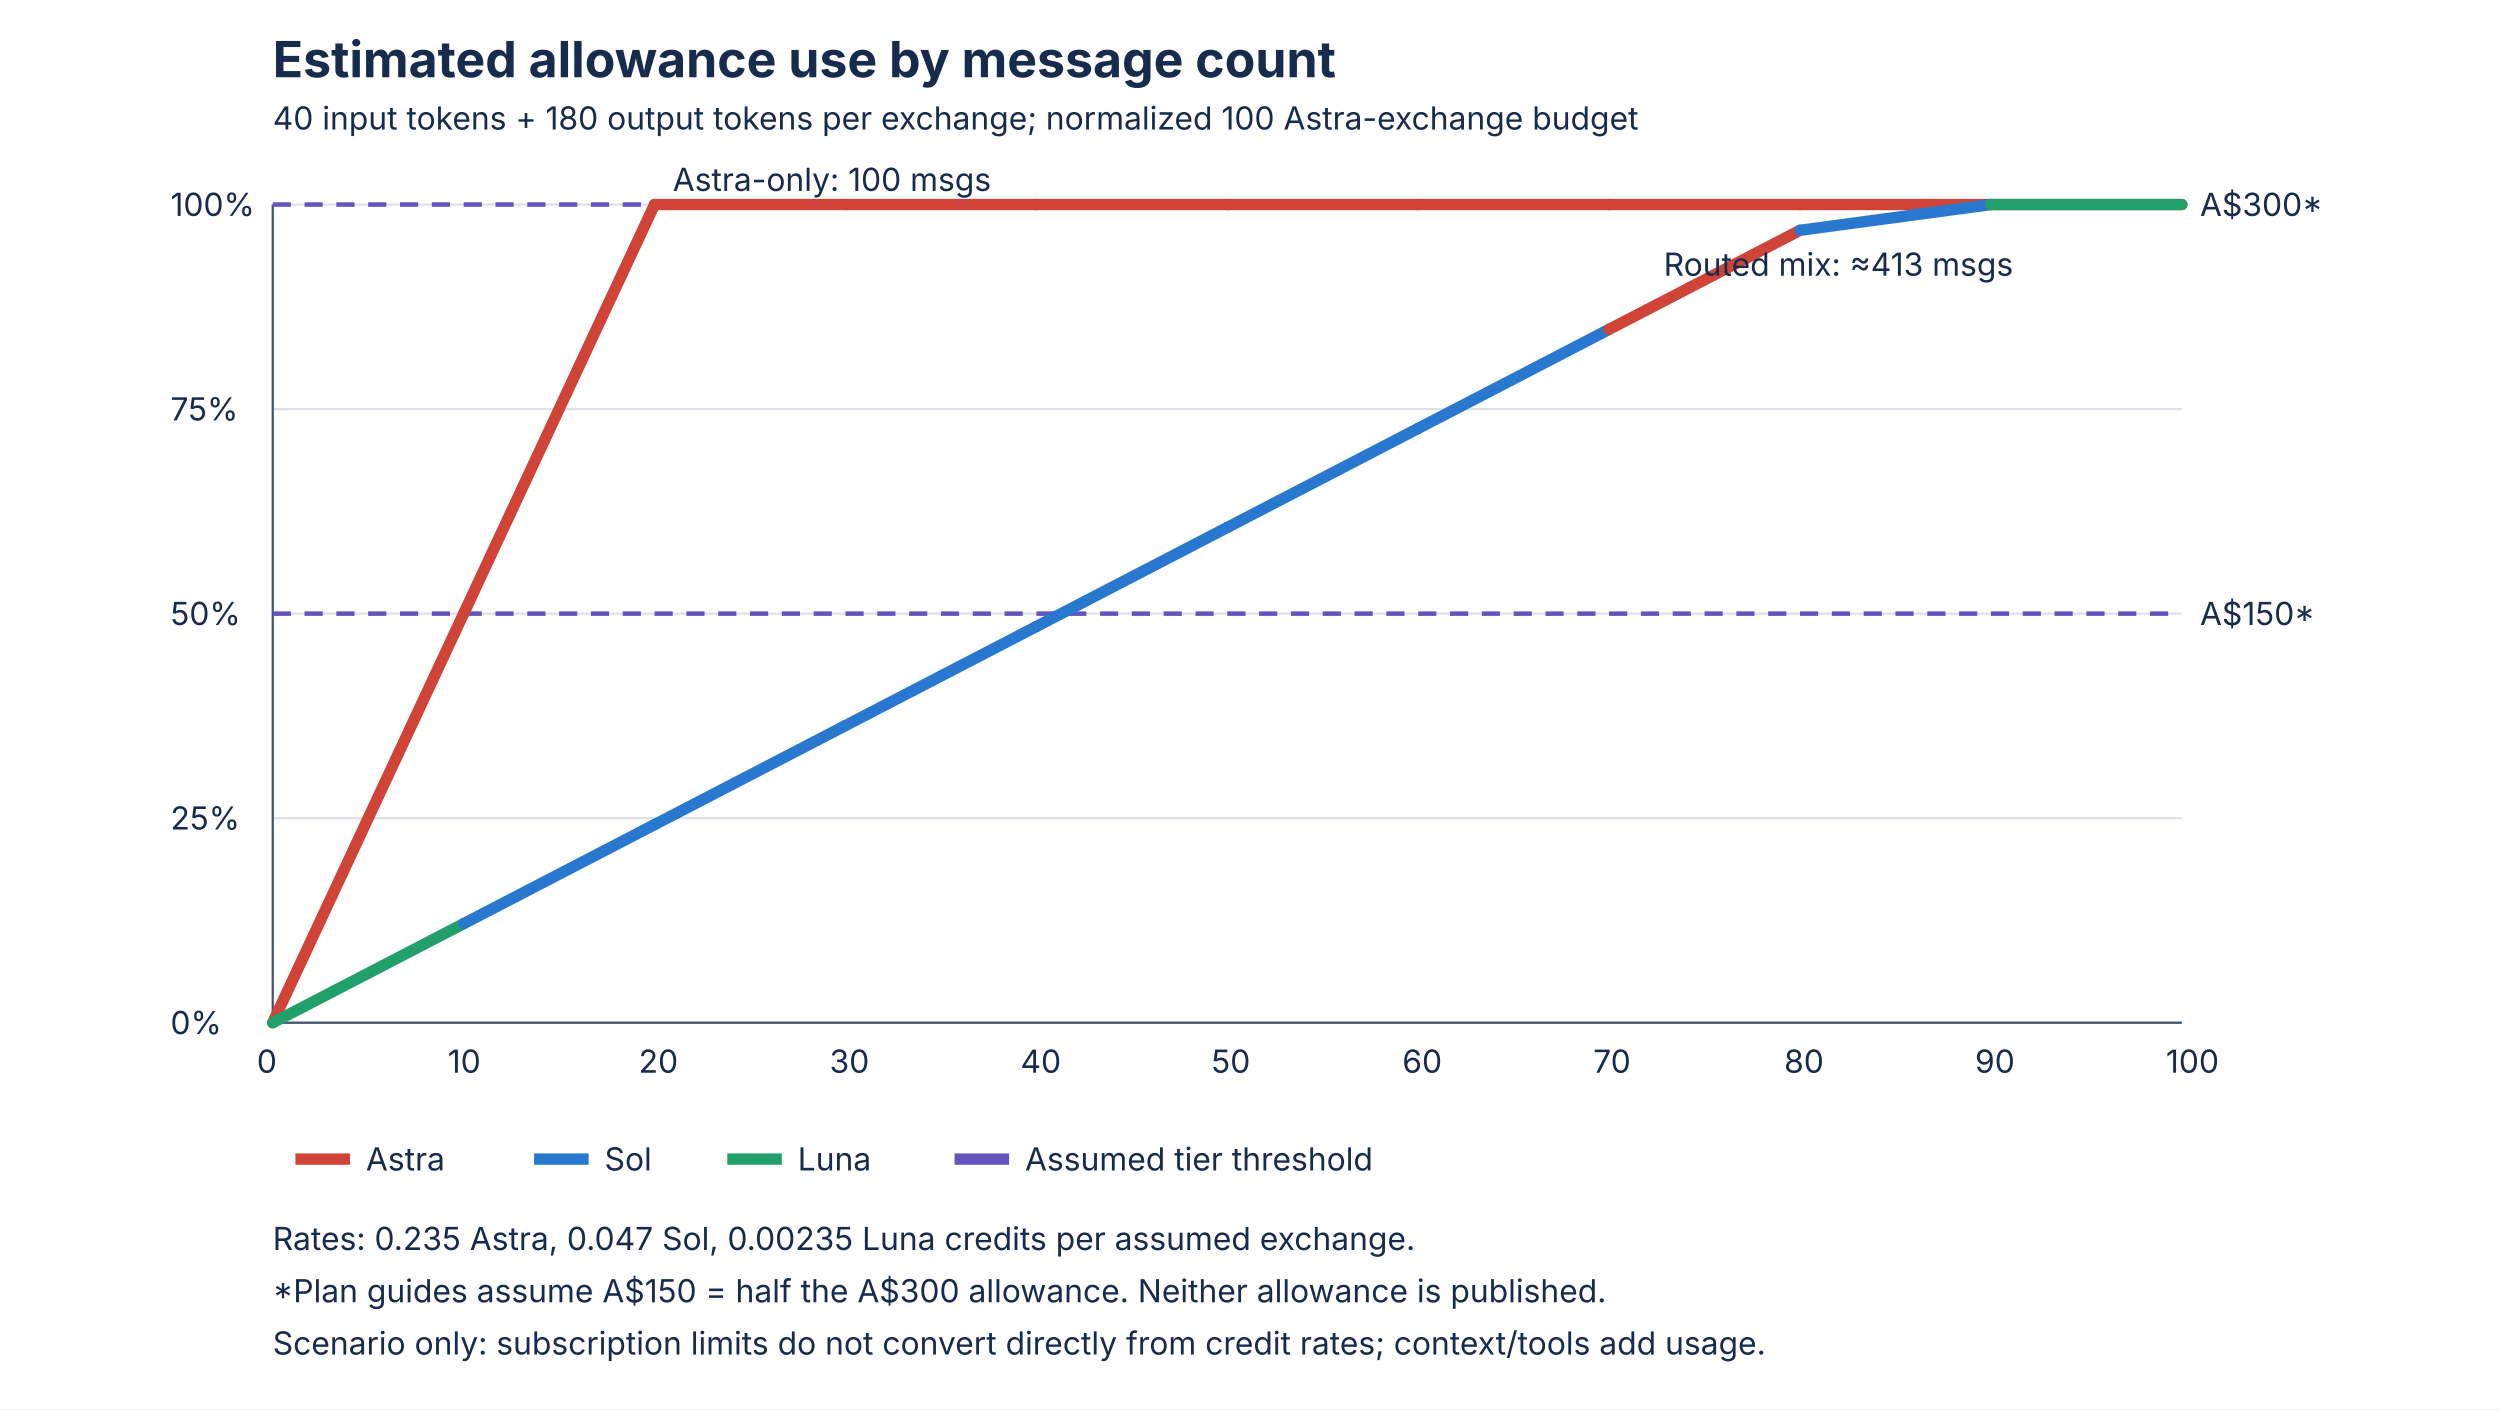
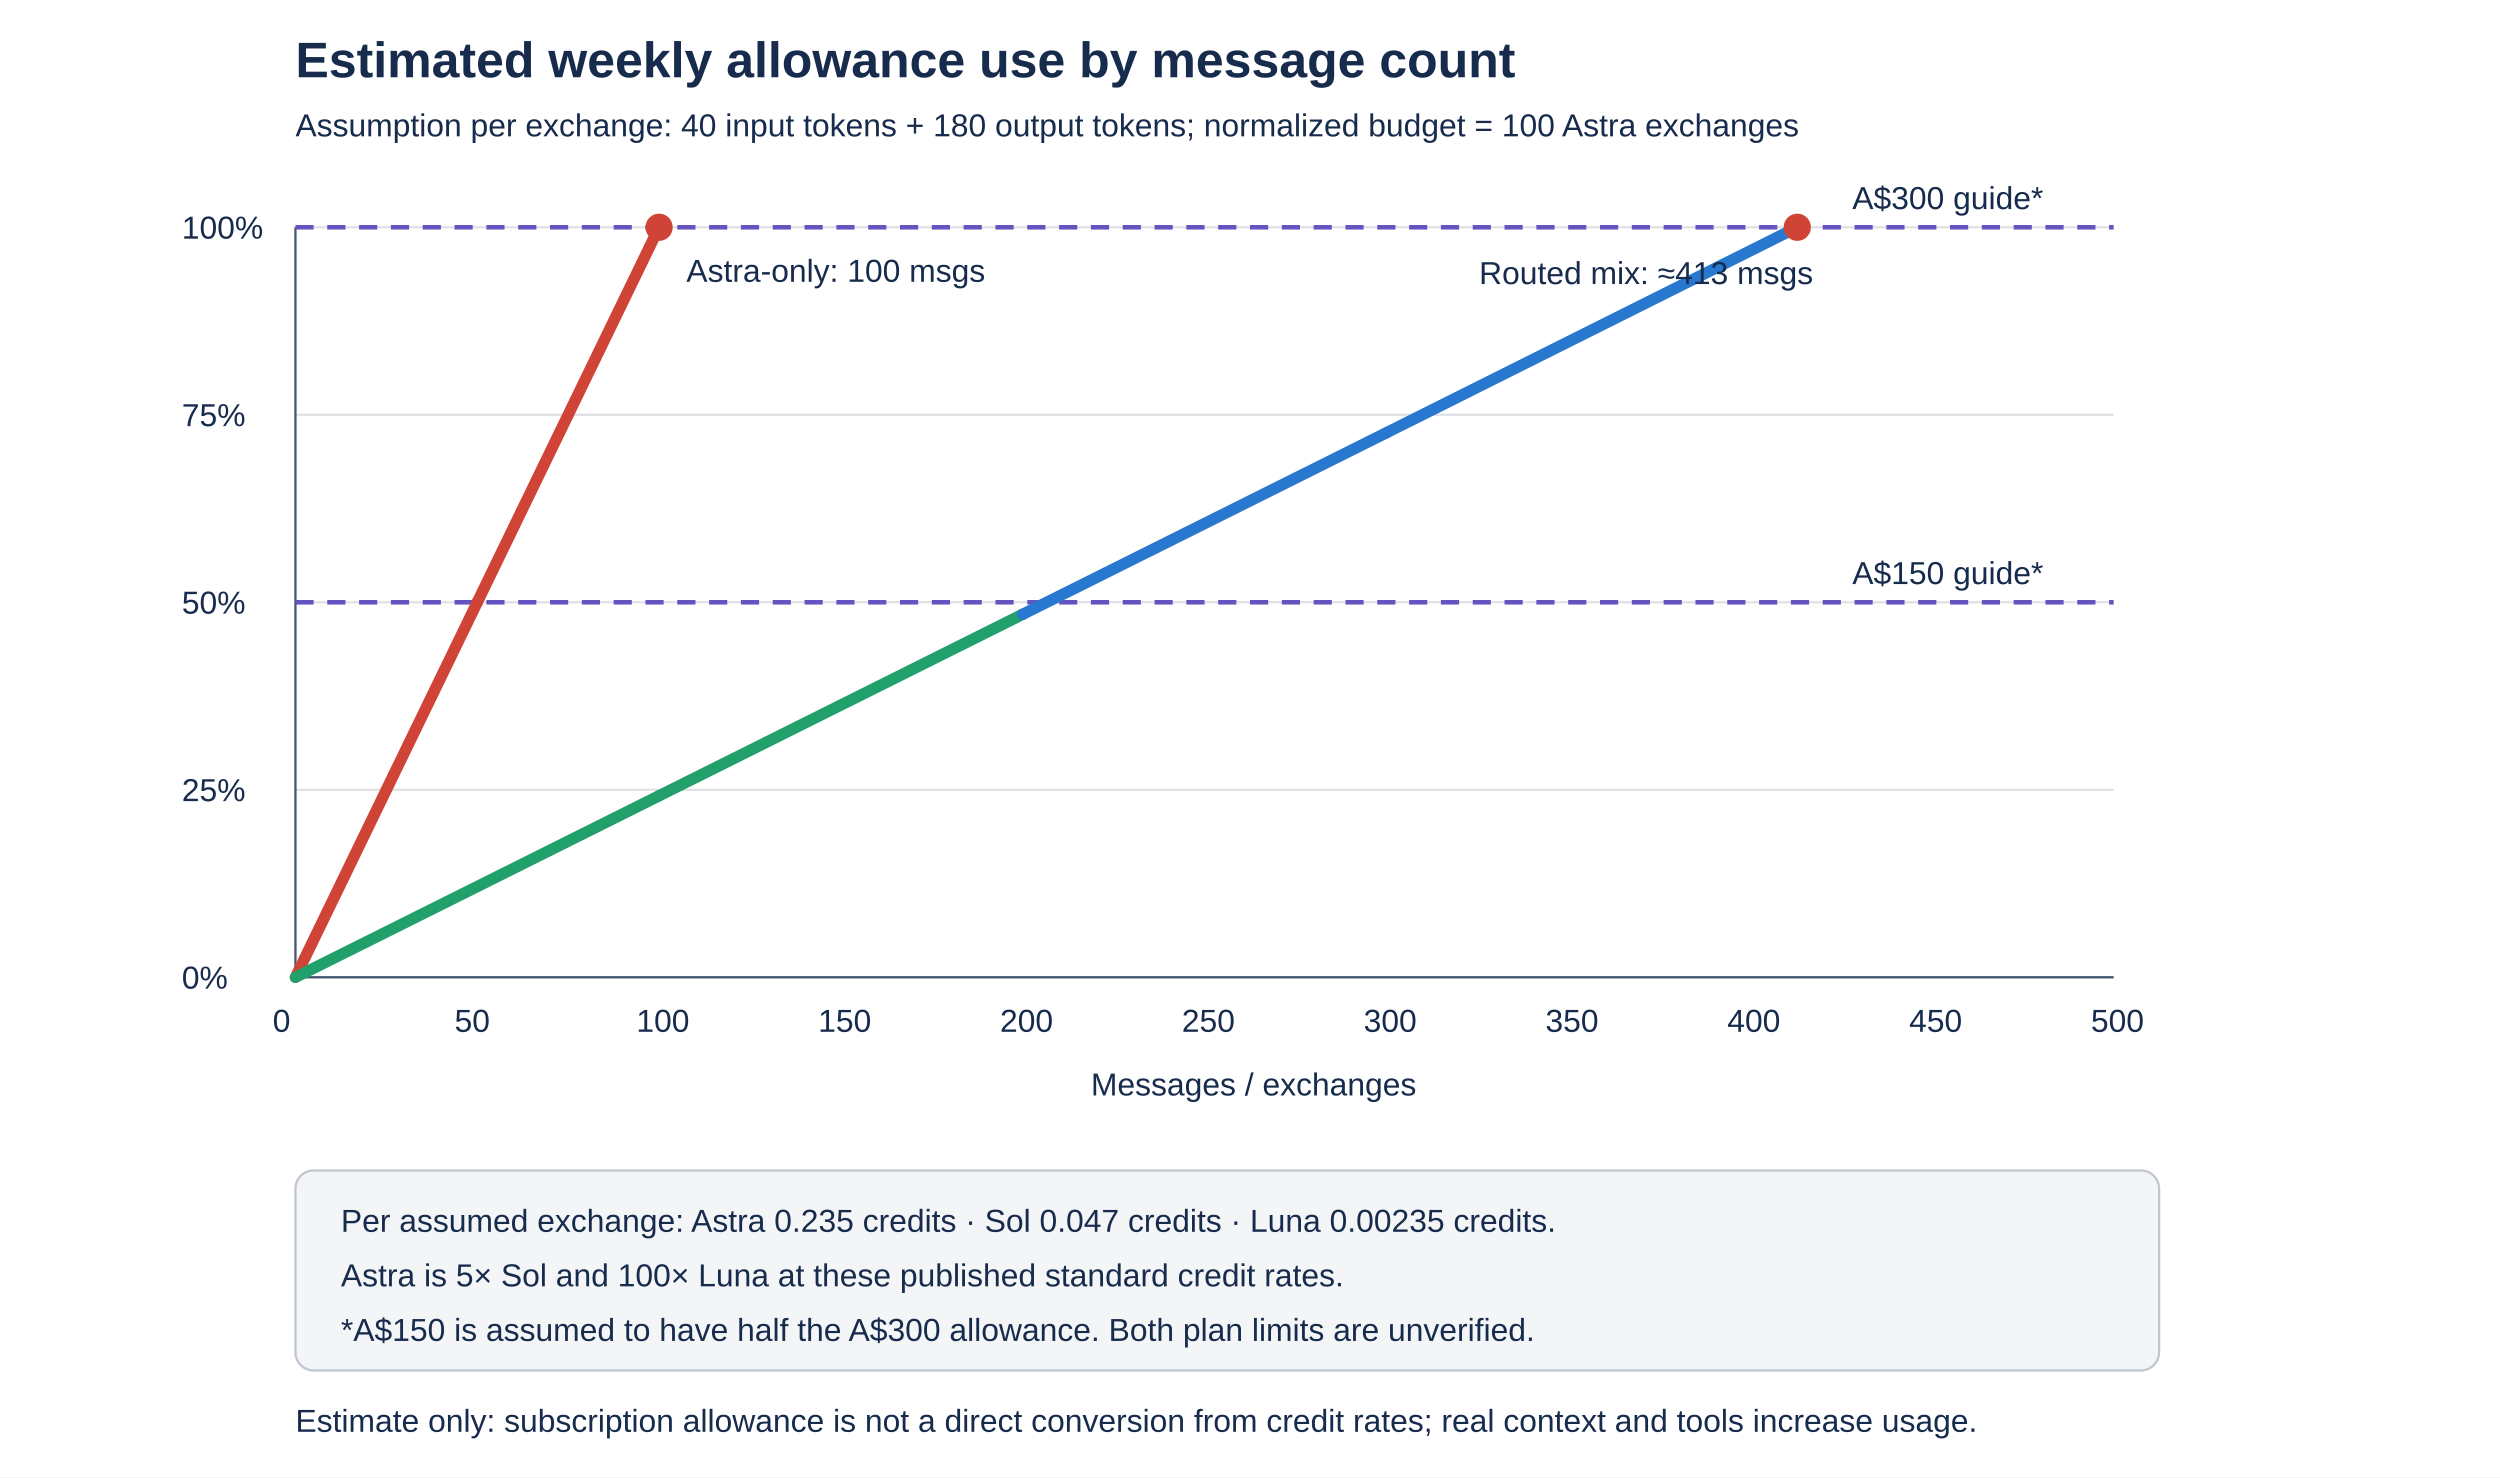
- <svg xmlns="http://www.w3.org/2000/svg" width="1100" height="620" viewBox="0 0 1100 620">
+ <svg xmlns="http://www.w3.org/2000/svg" width="1100" height="650" viewBox="0 0 1100 650">
  <rect width="100%" height="100%" fill="#fff" />
-   <style>text{font-family:Inter,Arial,sans-serif;fill:#172b4d}.small{font-size:14px}.title{font-size:22px;font-weight:700}</style>
-   <text x="120" y="34" class="title">Estimated allowance use by message count</text>
-   <text x="120" y="57" class="small">40 input tokens + 180 output tokens per exchange; normalized 100 Astra-exchange budget</text>
-   <line x1="120" y1="450.0" x2="960" y2="450.0" stroke="#dfe1e6" />
-   <text x="75" y="455.0" class="small">0%</text>
-   <line x1="120" y1="360.0" x2="960" y2="360.0" stroke="#dfe1e6" />
-   <text x="75" y="365.0" class="small">25%</text>
-   <line x1="120" y1="270.0" x2="960" y2="270.0" stroke="#dfe1e6" />
-   <text x="75" y="275.0" class="small">50%</text>
-   <line x1="120" y1="180.0" x2="960" y2="180.0" stroke="#dfe1e6" />
-   <text x="75" y="185.0" class="small">75%</text>
-   <line x1="120" y1="90.0" x2="960" y2="90.0" stroke="#dfe1e6" />
-   <text x="75" y="95.0" class="small">100%</text>
-   <line x1="120" y1="90" x2="120" y2="450" stroke="#44546f" />
-   <line x1="120" y1="450" x2="960" y2="450" stroke="#44546f" />
-   <line x1="120" y1="270.0" x2="960" y2="270.0" stroke="#6554c0" stroke-width="2" stroke-dasharray="8 6" />
-   <text x="968" y="275.0" class="small">A$150*</text>
-   <line x1="120" y1="90.0" x2="960" y2="90.0" stroke="#6554c0" stroke-width="2" stroke-dasharray="8 6" />
-   <text x="968" y="95.0" class="small">A$300*</text>
-   <text x="113.0" y="472" class="small">0</text>
-   <text x="197.0" y="472" class="small">10</text>
-   <text x="281.0" y="472" class="small">20</text>
-   <text x="365.0" y="472" class="small">30</text>
-   <text x="449.0" y="472" class="small">40</text>
-   <text x="533.0" y="472" class="small">50</text>
-   <text x="617.0" y="472" class="small">60</text>
-   <text x="701.0" y="472" class="small">70</text>
-   <text x="785.0" y="472" class="small">80</text>
-   <text x="869.0" y="472" class="small">90</text>
-   <text x="953.0" y="472" class="small">100</text>
-   <line x1="120.0" y1="450.0" x2="204.0" y2="270.0" stroke="#d04437" stroke-width="5" stroke-linecap="round" />
-   <line x1="120.0" y1="450.0" x2="204.0" y2="406.416" stroke="#22a06b" stroke-width="5" stroke-linecap="round" />
-   <line x1="204.0" y1="270.0" x2="288.0" y2="90.0" stroke="#d04437" stroke-width="5" stroke-linecap="round" />
-   <line x1="204.0" y1="406.416" x2="288.0" y2="362.833" stroke="#2878d0" stroke-width="5" stroke-linecap="round" />
-   <line x1="288.0" y1="90.0" x2="372.0" y2="90.0" stroke="#d04437" stroke-width="5" stroke-linecap="round" />
-   <line x1="288.0" y1="362.833" x2="372.0" y2="319.249" stroke="#2878d0" stroke-width="5" stroke-linecap="round" />
-   <line x1="372.0" y1="90.0" x2="456.0" y2="90.0" stroke="#d04437" stroke-width="5" stroke-linecap="round" />
-   <line x1="372.0" y1="319.249" x2="456.0" y2="275.666" stroke="#2878d0" stroke-width="5" stroke-linecap="round" />
-   <line x1="456.0" y1="90.0" x2="540.0" y2="90.0" stroke="#d04437" stroke-width="5" stroke-linecap="round" />
-   <line x1="456.0" y1="275.666" x2="540.0" y2="232.082" stroke="#2878d0" stroke-width="5" stroke-linecap="round" />
-   <line x1="540.0" y1="90.0" x2="624.0" y2="90.0" stroke="#d04437" stroke-width="5" stroke-linecap="round" />
-   <line x1="540.0" y1="232.082" x2="624.0" y2="188.499" stroke="#2878d0" stroke-width="5" stroke-linecap="round" />
-   <line x1="624.0" y1="90.0" x2="708.0" y2="90.0" stroke="#d04437" stroke-width="5" stroke-linecap="round" />
-   <line x1="624.0" y1="188.499" x2="708.0" y2="144.915" stroke="#2878d0" stroke-width="5" stroke-linecap="round" />
-   <line x1="708.0" y1="90.0" x2="792.0" y2="90.0" stroke="#d04437" stroke-width="5" stroke-linecap="round" />
-   <line x1="708.0" y1="144.915" x2="792.0" y2="101.332" stroke="#d04437" stroke-width="5" stroke-linecap="round" />
-   <line x1="792.0" y1="90.0" x2="876.0" y2="90.0" stroke="#d04437" stroke-width="5" stroke-linecap="round" />
-   <line x1="792.0" y1="101.332" x2="876.0" y2="90.0" stroke="#2878d0" stroke-width="5" stroke-linecap="round" />
-   <line x1="876.0" y1="90.0" x2="960.0" y2="90.0" stroke="#d04437" stroke-width="5" stroke-linecap="round" />
-   <line x1="876.0" y1="90.0" x2="960.0" y2="90.0" stroke="#22a06b" stroke-width="5" stroke-linecap="round" />
-   <text x="296.0" y="84.0" class="small" fill="#d04437">Astra-only: 100 msgs</text>
-   <text x="732.0" y="121.332" class="small" fill="#2878d0">Routed mix: ≈413 msgs</text>
-   <line x1="130" y1="510" x2="154" y2="510" stroke="#d04437" stroke-width="5" />
-   <text x="161" y="515" class="small">Astra</text>
-   <line x1="235" y1="510" x2="259" y2="510" stroke="#2878d0" stroke-width="5" />
-   <text x="266" y="515" class="small">Sol</text>
-   <line x1="320" y1="510" x2="344" y2="510" stroke="#22a06b" stroke-width="5" />
-   <text x="351" y="515" class="small">Luna</text>
-   <line x1="420" y1="510" x2="444" y2="510" stroke="#6554c0" stroke-width="5" />
-   <text x="451" y="515" class="small">Assumed tier threshold</text>
-   <text x="120" y="550" class="small">Rates: 0.235 Astra, 0.047 Sol, 0.00235 Luna credits per assumed exchange.</text>
-   <text x="120" y="573" class="small">*Plan guides assume A$150 = half the A$300 allowance. Neither allowance is published.</text>
-   <text x="120" y="596" class="small">Scenario only: subscription limits do not convert directly from credit rates; context/tools add usage.</text>
+   <style>text{font-family:Arial,sans-serif;fill:#172b4d}.small{font-size:14px}.title{font-size:22px;font-weight:700}</style>
+   <text x="130" y="34" class="title">Estimated weekly allowance use by message count</text>
+   <text x="130" y="60" class="small">Assumption per exchange: 40 input tokens + 180 output tokens; normalized budget = 100 Astra exchanges</text>
+   <line x1="130" y1="430.0" x2="930" y2="430.0" stroke="#dfe1e6" />
+   <text x="80" y="435.0" class="small">0%</text>
+   <line x1="130" y1="347.5" x2="930" y2="347.5" stroke="#dfe1e6" />
+   <text x="80" y="352.5" class="small">25%</text>
+   <line x1="130" y1="265.0" x2="930" y2="265.0" stroke="#dfe1e6" />
+   <text x="80" y="270.0" class="small">50%</text>
+   <line x1="130" y1="182.5" x2="930" y2="182.5" stroke="#dfe1e6" />
+   <text x="80" y="187.5" class="small">75%</text>
+   <line x1="130" y1="100.0" x2="930" y2="100.0" stroke="#dfe1e6" />
+   <text x="80" y="105.0" class="small">100%</text>
+   <line x1="130" y1="100" x2="130" y2="430" stroke="#44546f" />
+   <line x1="130" y1="430" x2="930" y2="430" stroke="#44546f" />
+   <line x1="130" y1="265.0" x2="930" y2="265.0" stroke="#6554c0" stroke-width="2" stroke-dasharray="8 6" />
+   <text x="815" y="257.0" class="small" fill="#6554c0">A$150 guide*</text>
+   <line x1="130" y1="100.0" x2="930" y2="100.0" stroke="#6554c0" stroke-width="2" stroke-dasharray="8 6" />
+   <text x="815" y="92.0" class="small" fill="#6554c0">A$300 guide*</text>
+   <text x="120.0" y="454" class="small">0</text>
+   <text x="200.0" y="454" class="small">50</text>
+   <text x="280.0" y="454" class="small">100</text>
+   <text x="360.0" y="454" class="small">150</text>
+   <text x="440.0" y="454" class="small">200</text>
+   <text x="520.0" y="454" class="small">250</text>
+   <text x="600.0" y="454" class="small">300</text>
+   <text x="680.0" y="454" class="small">350</text>
+   <text x="760.0" y="454" class="small">400</text>
+   <text x="840.0" y="454" class="small">450</text>
+   <text x="920.0" y="454" class="small">500</text>
+   <text x="480" y="482" class="small">Messages / exchanges</text>
+   <line x1="130.0" y1="430.0" x2="210.0" y2="265.0" stroke="#d04437" stroke-width="5" stroke-linecap="round" />
+   <line x1="210.0" y1="265.0" x2="290.0" y2="100.0" stroke="#d04437" stroke-width="5" stroke-linecap="round" />
+   <circle cx="290.0" cy="100.0" r="6" fill="#d04437" />
+   <text x="302.0" y="124.0" class="small" fill="#d04437">Astra-only: 100 msgs</text>
+   <line x1="130.0" y1="430.0" x2="290.0" y2="350.14" stroke="#22a06b" stroke-width="5" stroke-linecap="round" />
+   <line x1="290.0" y1="350.14" x2="450.0" y2="270.28" stroke="#22a06b" stroke-width="5" stroke-linecap="round" />
+   <line x1="450.0" y1="270.28" x2="610.0" y2="190.42" stroke="#2878d0" stroke-width="5" stroke-linecap="round" />
+   <line x1="610.0" y1="190.42" x2="790.8" y2="100.0" stroke="#2878d0" stroke-width="5" stroke-linecap="round" />
+   <circle cx="790.8" cy="100.0" r="6" fill="#d04437" />
+   <text x="650.8" y="125.0" class="small">Routed mix: ≈413 msgs</text>
+   <rect x="130" y="515" width="820" height="88" rx="8" fill="#f4f5f7" stroke="#c1c7d0" />
+   <text x="150" y="542" class="small">Per assumed exchange: Astra 0.235 credits · Sol 0.047 credits · Luna 0.00235 credits.</text>
+   <text x="150" y="566" class="small">Astra is 5× Sol and 100× Luna at these published standard credit rates.</text>
+   <text x="150" y="590" class="small">*A$150 is assumed to have half the A$300 allowance. Both plan limits are unverified.</text>
+   <text x="130" y="630" class="small">Estimate only: subscription allowance is not a direct conversion from credit rates; real context and tools increase usage.</text>
</svg>
